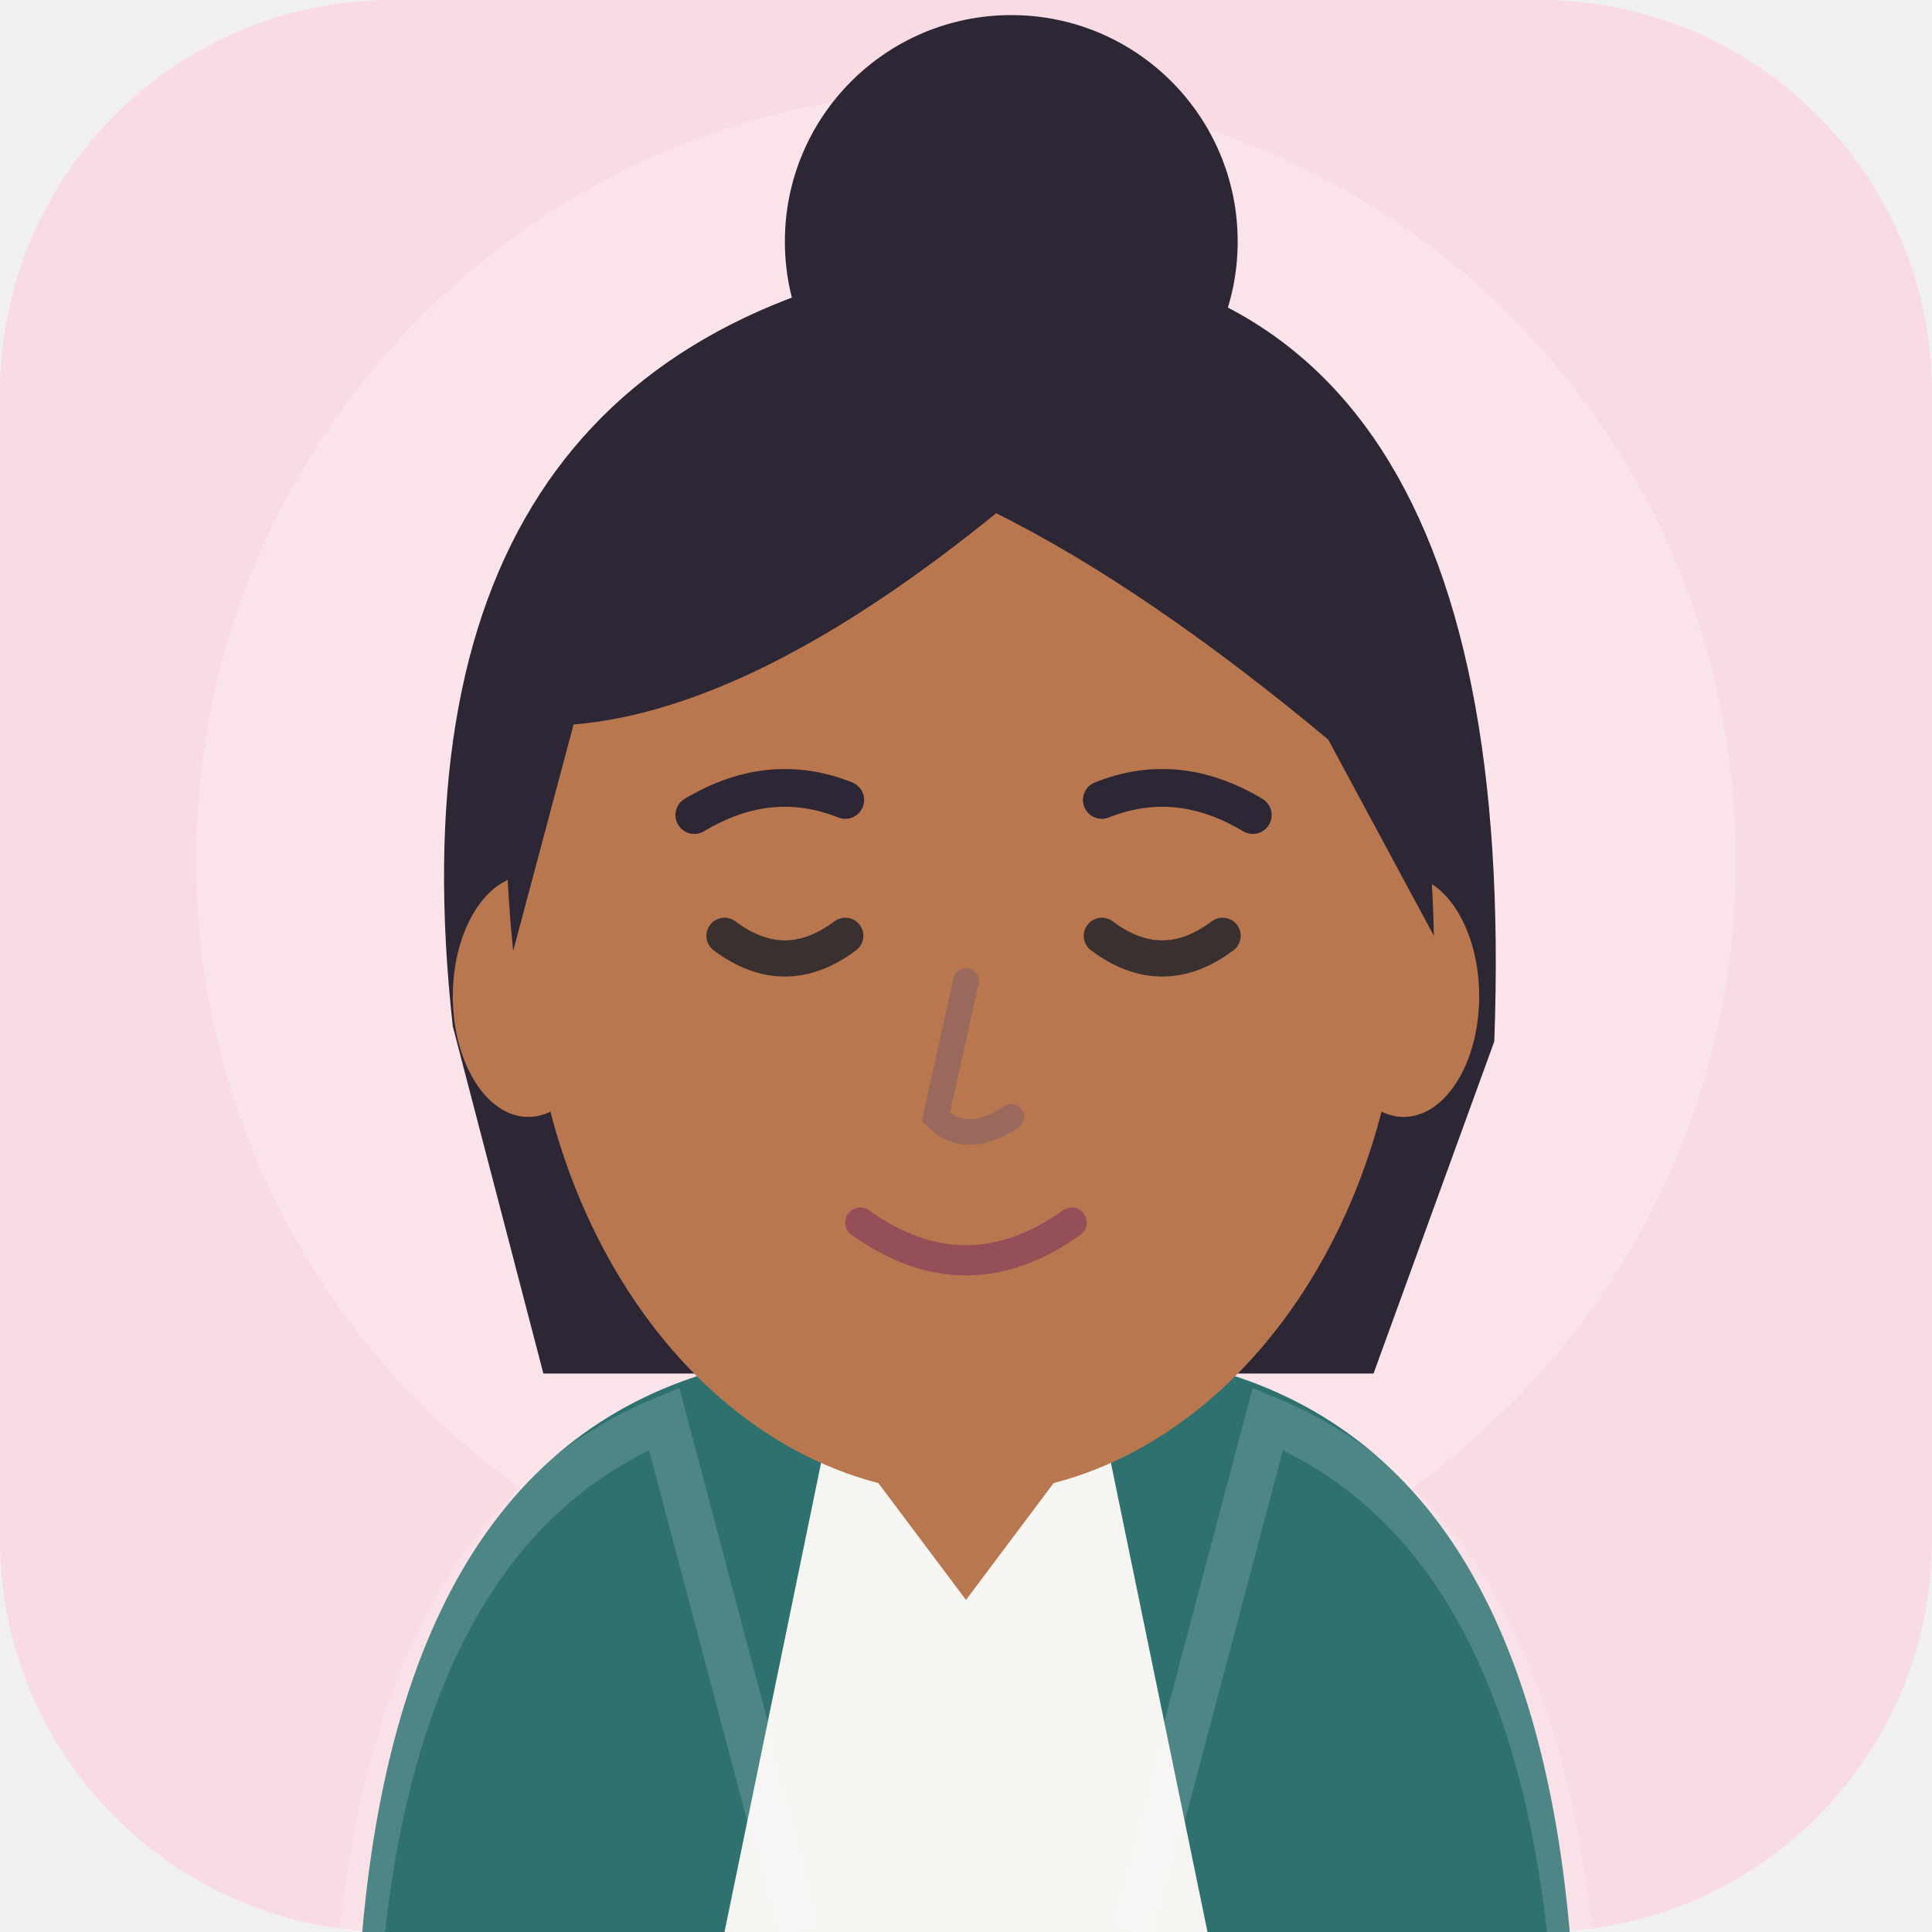
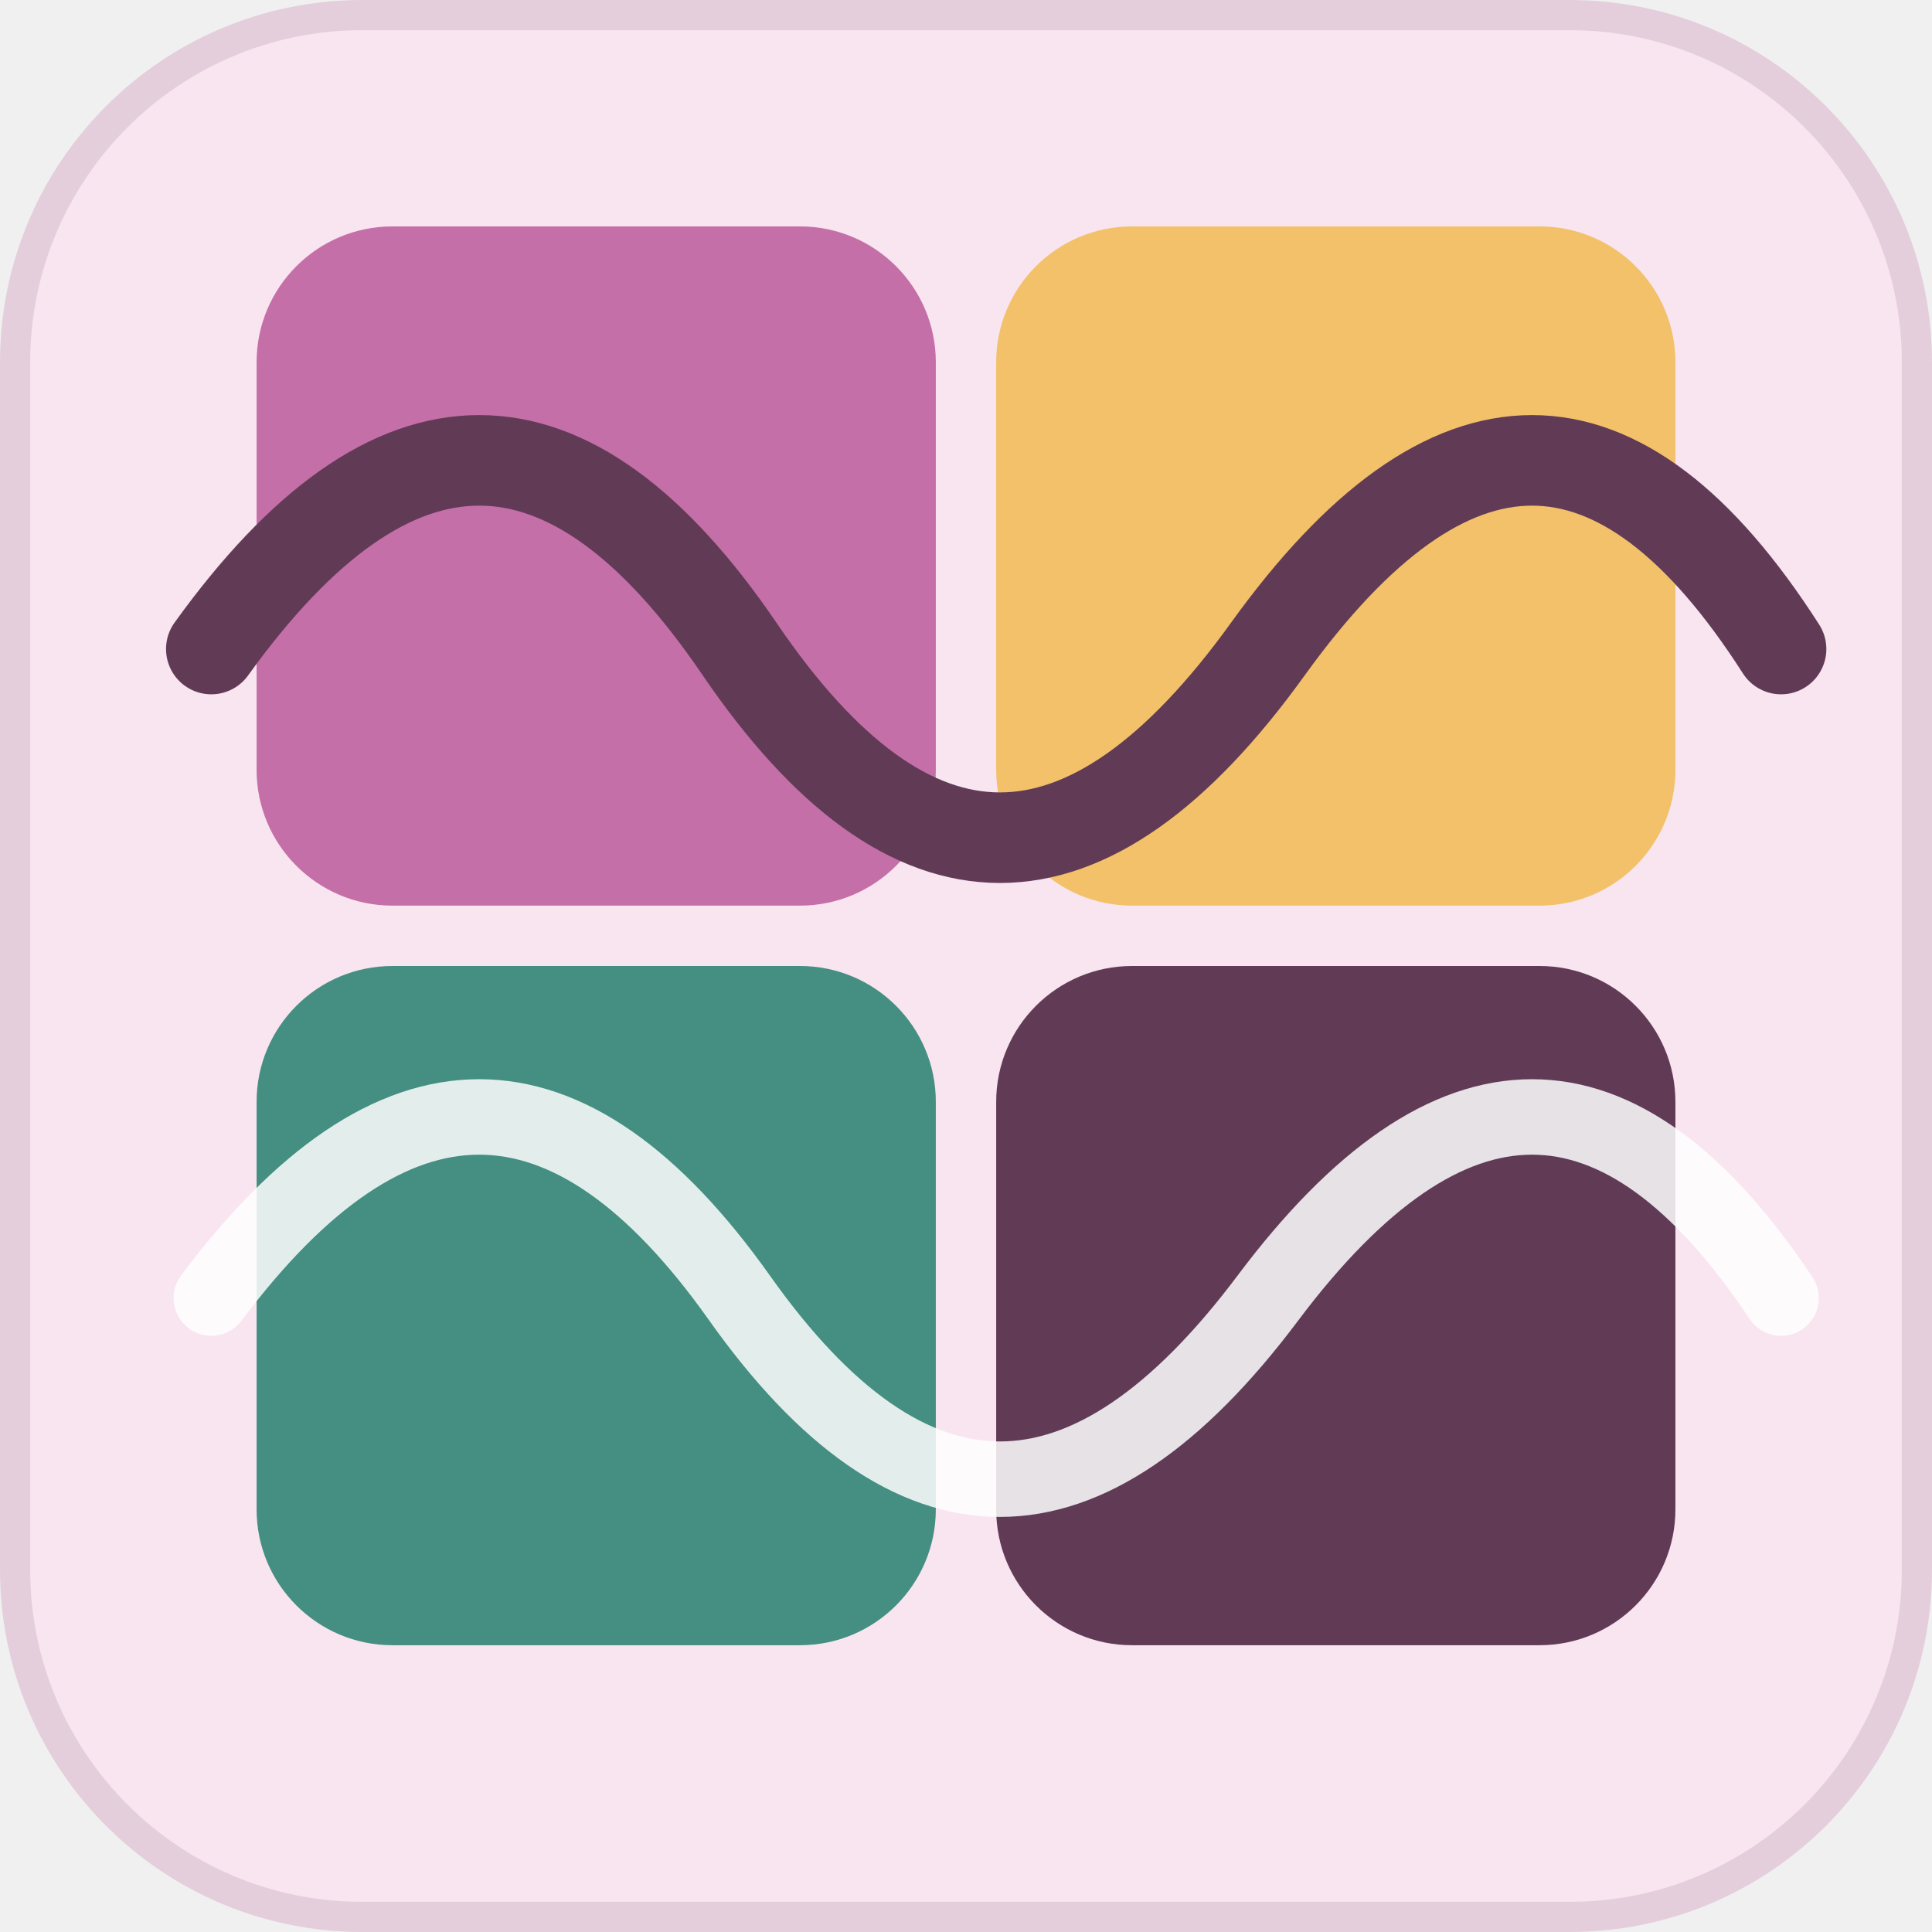
- <svg xmlns="http://www.w3.org/2000/svg" viewBox="0 0 128 128" role="img" aria-label="Illustrated profile avatar">
-   <rect width="128" height="128" rx="26" fill="#f9dce3" />
-   <circle cx="64" cy="57" r="51" fill="#fff" opacity=".22" />
-   <path d="M24 128q3-34 27-38l13 9 13-9q24 4 27 38" fill="#2e716e" />
-   <path d="M57 87h14v18q-7 9-14 0Z" fill="#b97750" />
-   <path d="M55 94l9 12 9-12 7 34H48Z" fill="#f7f5f2" />
-   <path d="M30 68Q25 23 63 17Q101 15 99 69L91 91H36Z" fill="#2d2634" />
-   <ellipse cx="35" cy="66" rx="5" ry="8" fill="#b97750" />
-   <ellipse cx="93" cy="66" rx="5" ry="8" fill="#b97750" />
-   <ellipse cx="64" cy="62" rx="29" ry="37" fill="#b97750" />
-   <circle cx="67" cy="16" r="15" fill="#2d2634" />
-   <path d="M34 63Q30 24 61 23Q94 18 95 62L88 49Q76 39 66 34Q50 47 38 48Z" fill="#2d2634" />
-   <path d="M46 54q5-3 10-1M73 53q5-2 10 1" stroke="#2d2634" stroke-width="2.5" fill="none" stroke-linecap="round" />
-   <path d="M48 62q4 3 8 0M73 62q4 3 8 0" stroke="#3a3030" stroke-width="2.4" fill="none" stroke-linecap="round" />
-   <path d="M64 65l-2 9q2 2 5 0" fill="none" stroke="#9a695b" stroke-width="1.7" stroke-linecap="round" />
-   <path d="M57 81q7 5 14 0" fill="none" stroke="#954f58" stroke-width="2" stroke-linecap="round" />
-   <path d="M24 128q3-27 20-34l9 34M104 128q-3-27-20-34l-9 34" fill="none" stroke="#fff" stroke-opacity=".15" stroke-width="3" />
+ <svg xmlns="http://www.w3.org/2000/svg" width="128" height="128" viewBox="0 0 128 128">
+   <defs>
+     <clipPath id="round">
+       <rect width="128" height="128" rx="24" />
+     </clipPath>
+   </defs>
+   <g clip-path="url(#round)">
+     <rect width="128" height="128" fill="#F8E5F0" />
+     <rect x="17" y="15" width="45" height="45" rx="9" fill="#C56FA8" />
+     <rect x="66" y="15" width="45" height="45" rx="9" fill="#F2C16A" />
+     <rect x="17" y="64" width="45" height="45" rx="9" fill="#448F82" />
+     <rect x="66" y="64" width="45" height="45" rx="9" fill="#613B56" />
+     <path d="M14 43Q32 18 49 43T84 43T118 43" stroke="#613B56" stroke-width="6" fill="none" stroke-linecap="round" />
+     <path d="M14 86Q32 62 49 86T84 86T118 86" stroke="#FFFFFF" stroke-width="5" fill="none" opacity=".85" stroke-linecap="round" />
+   </g>
+   <rect x="1" y="1" width="126" height="126" rx="23" fill="none" stroke="#613B56" stroke-opacity=".13" stroke-width="2" />
</svg>
